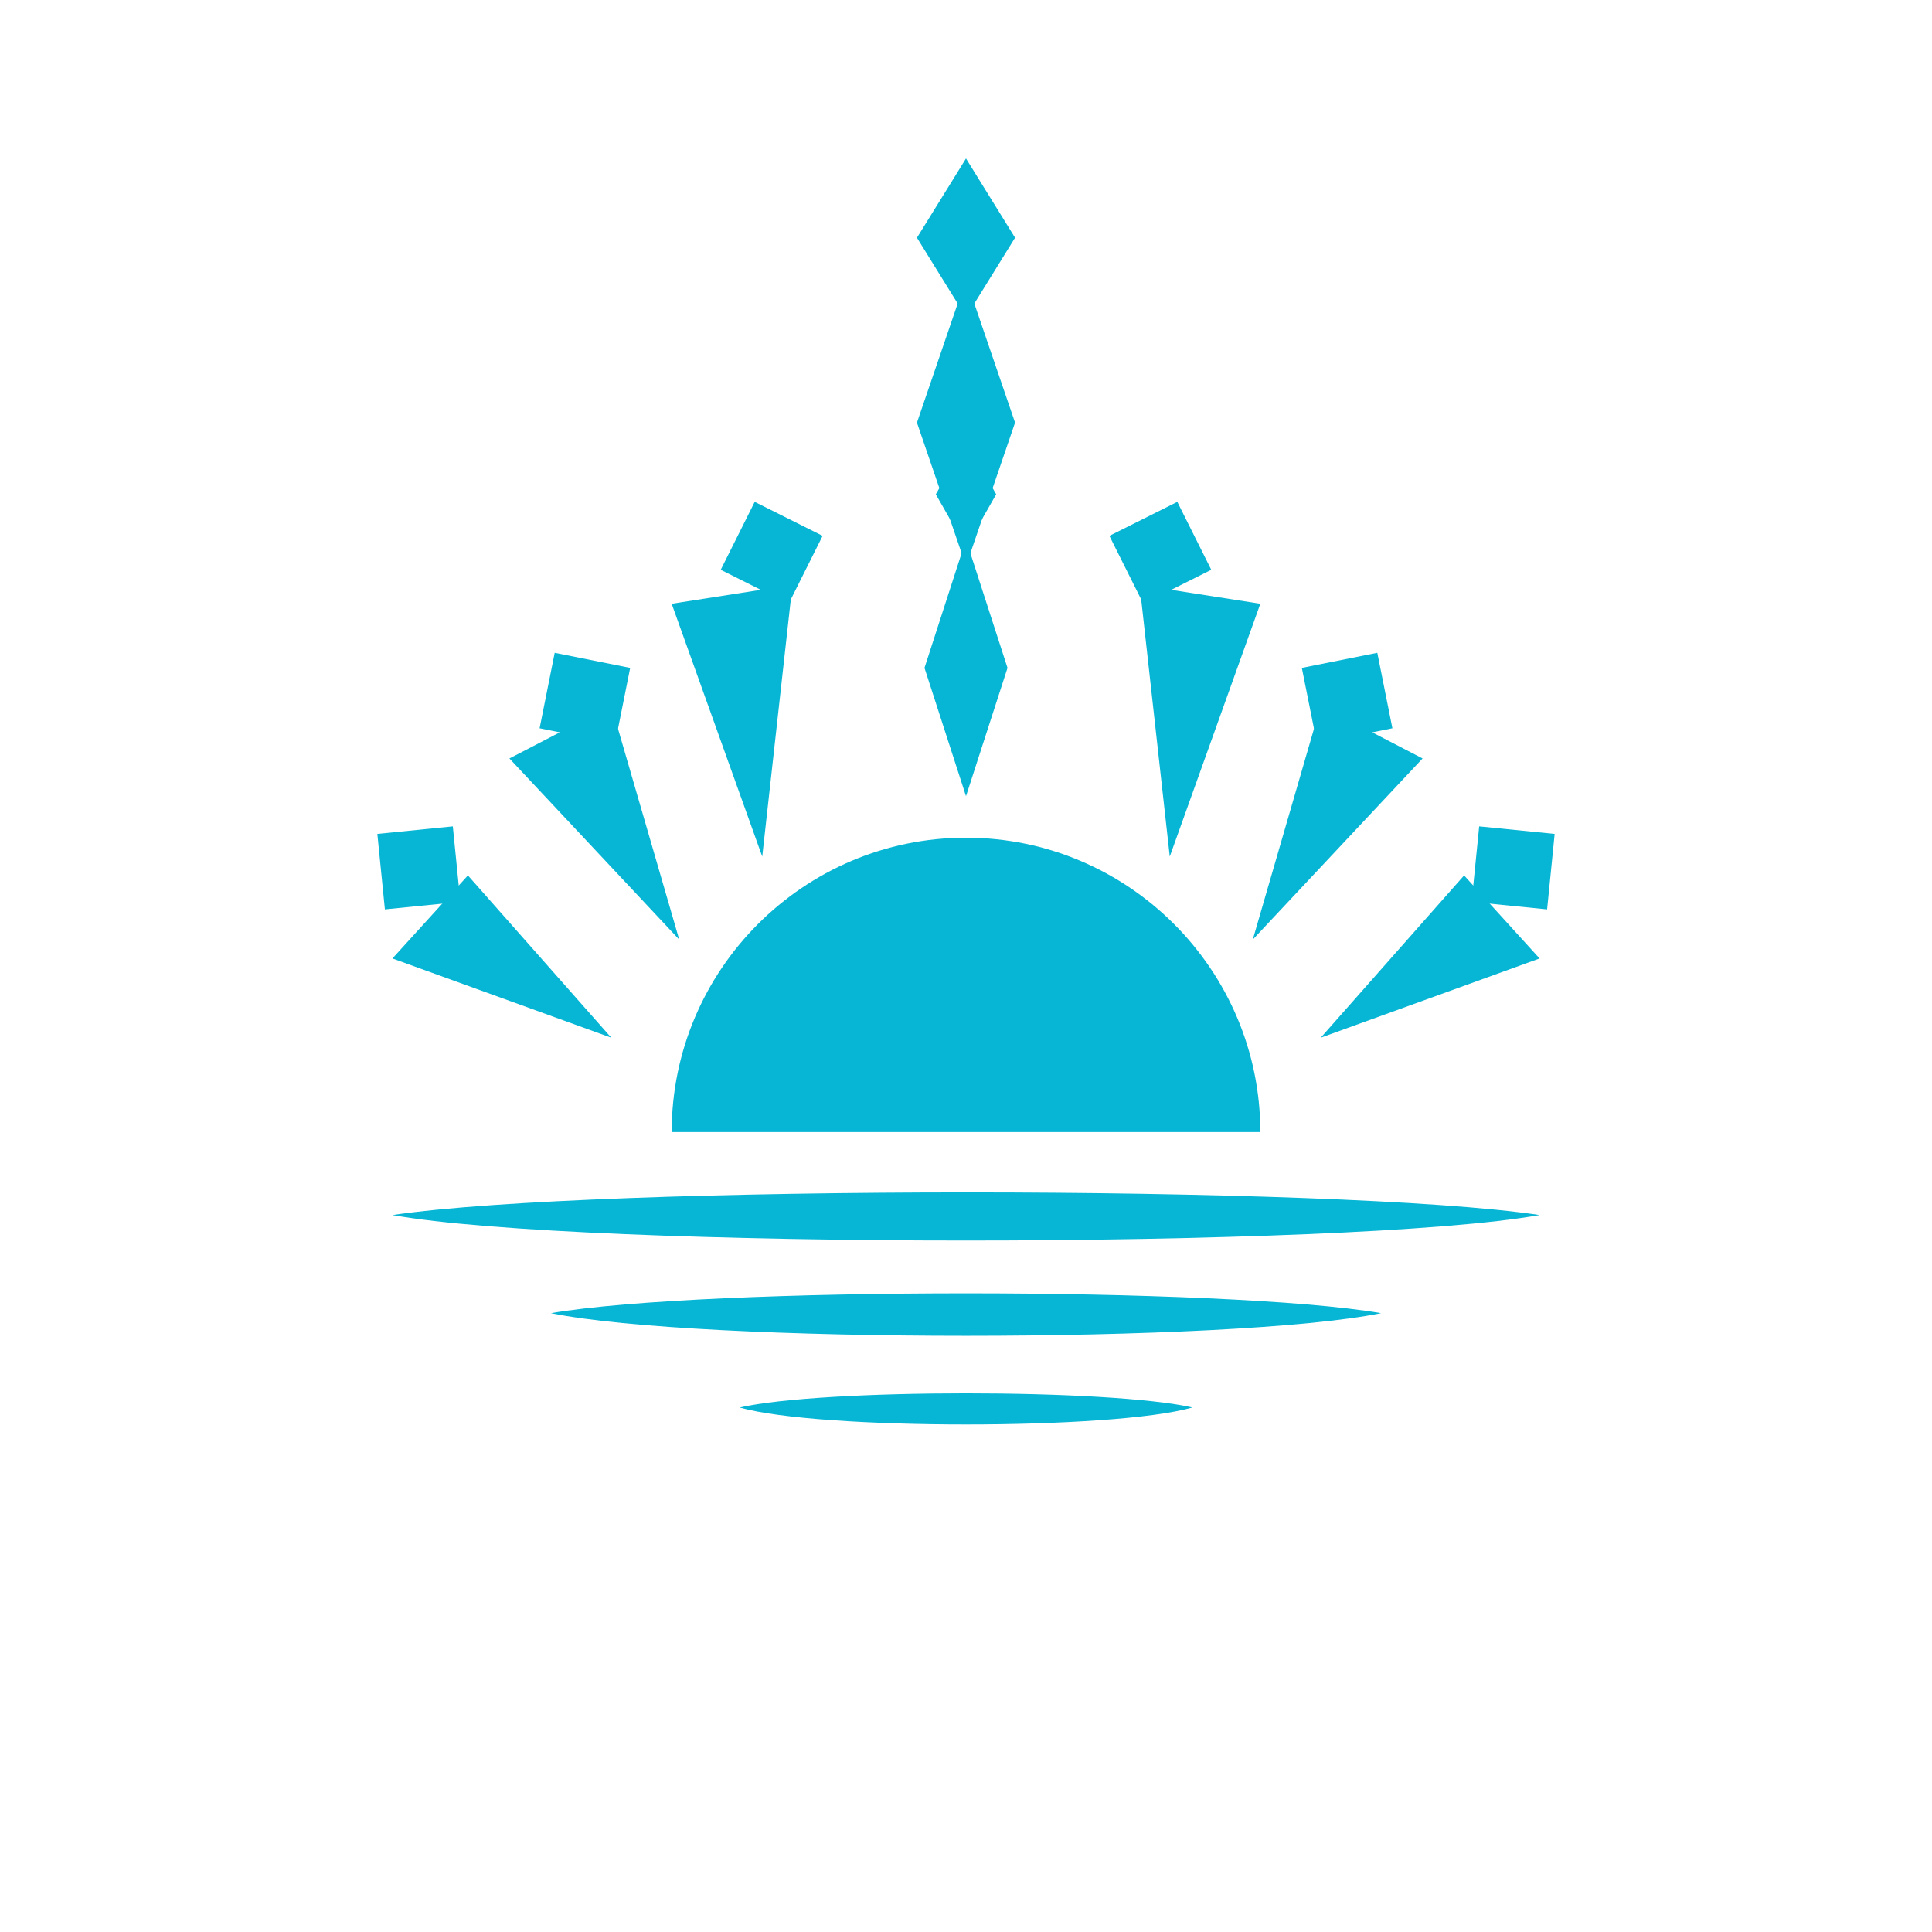
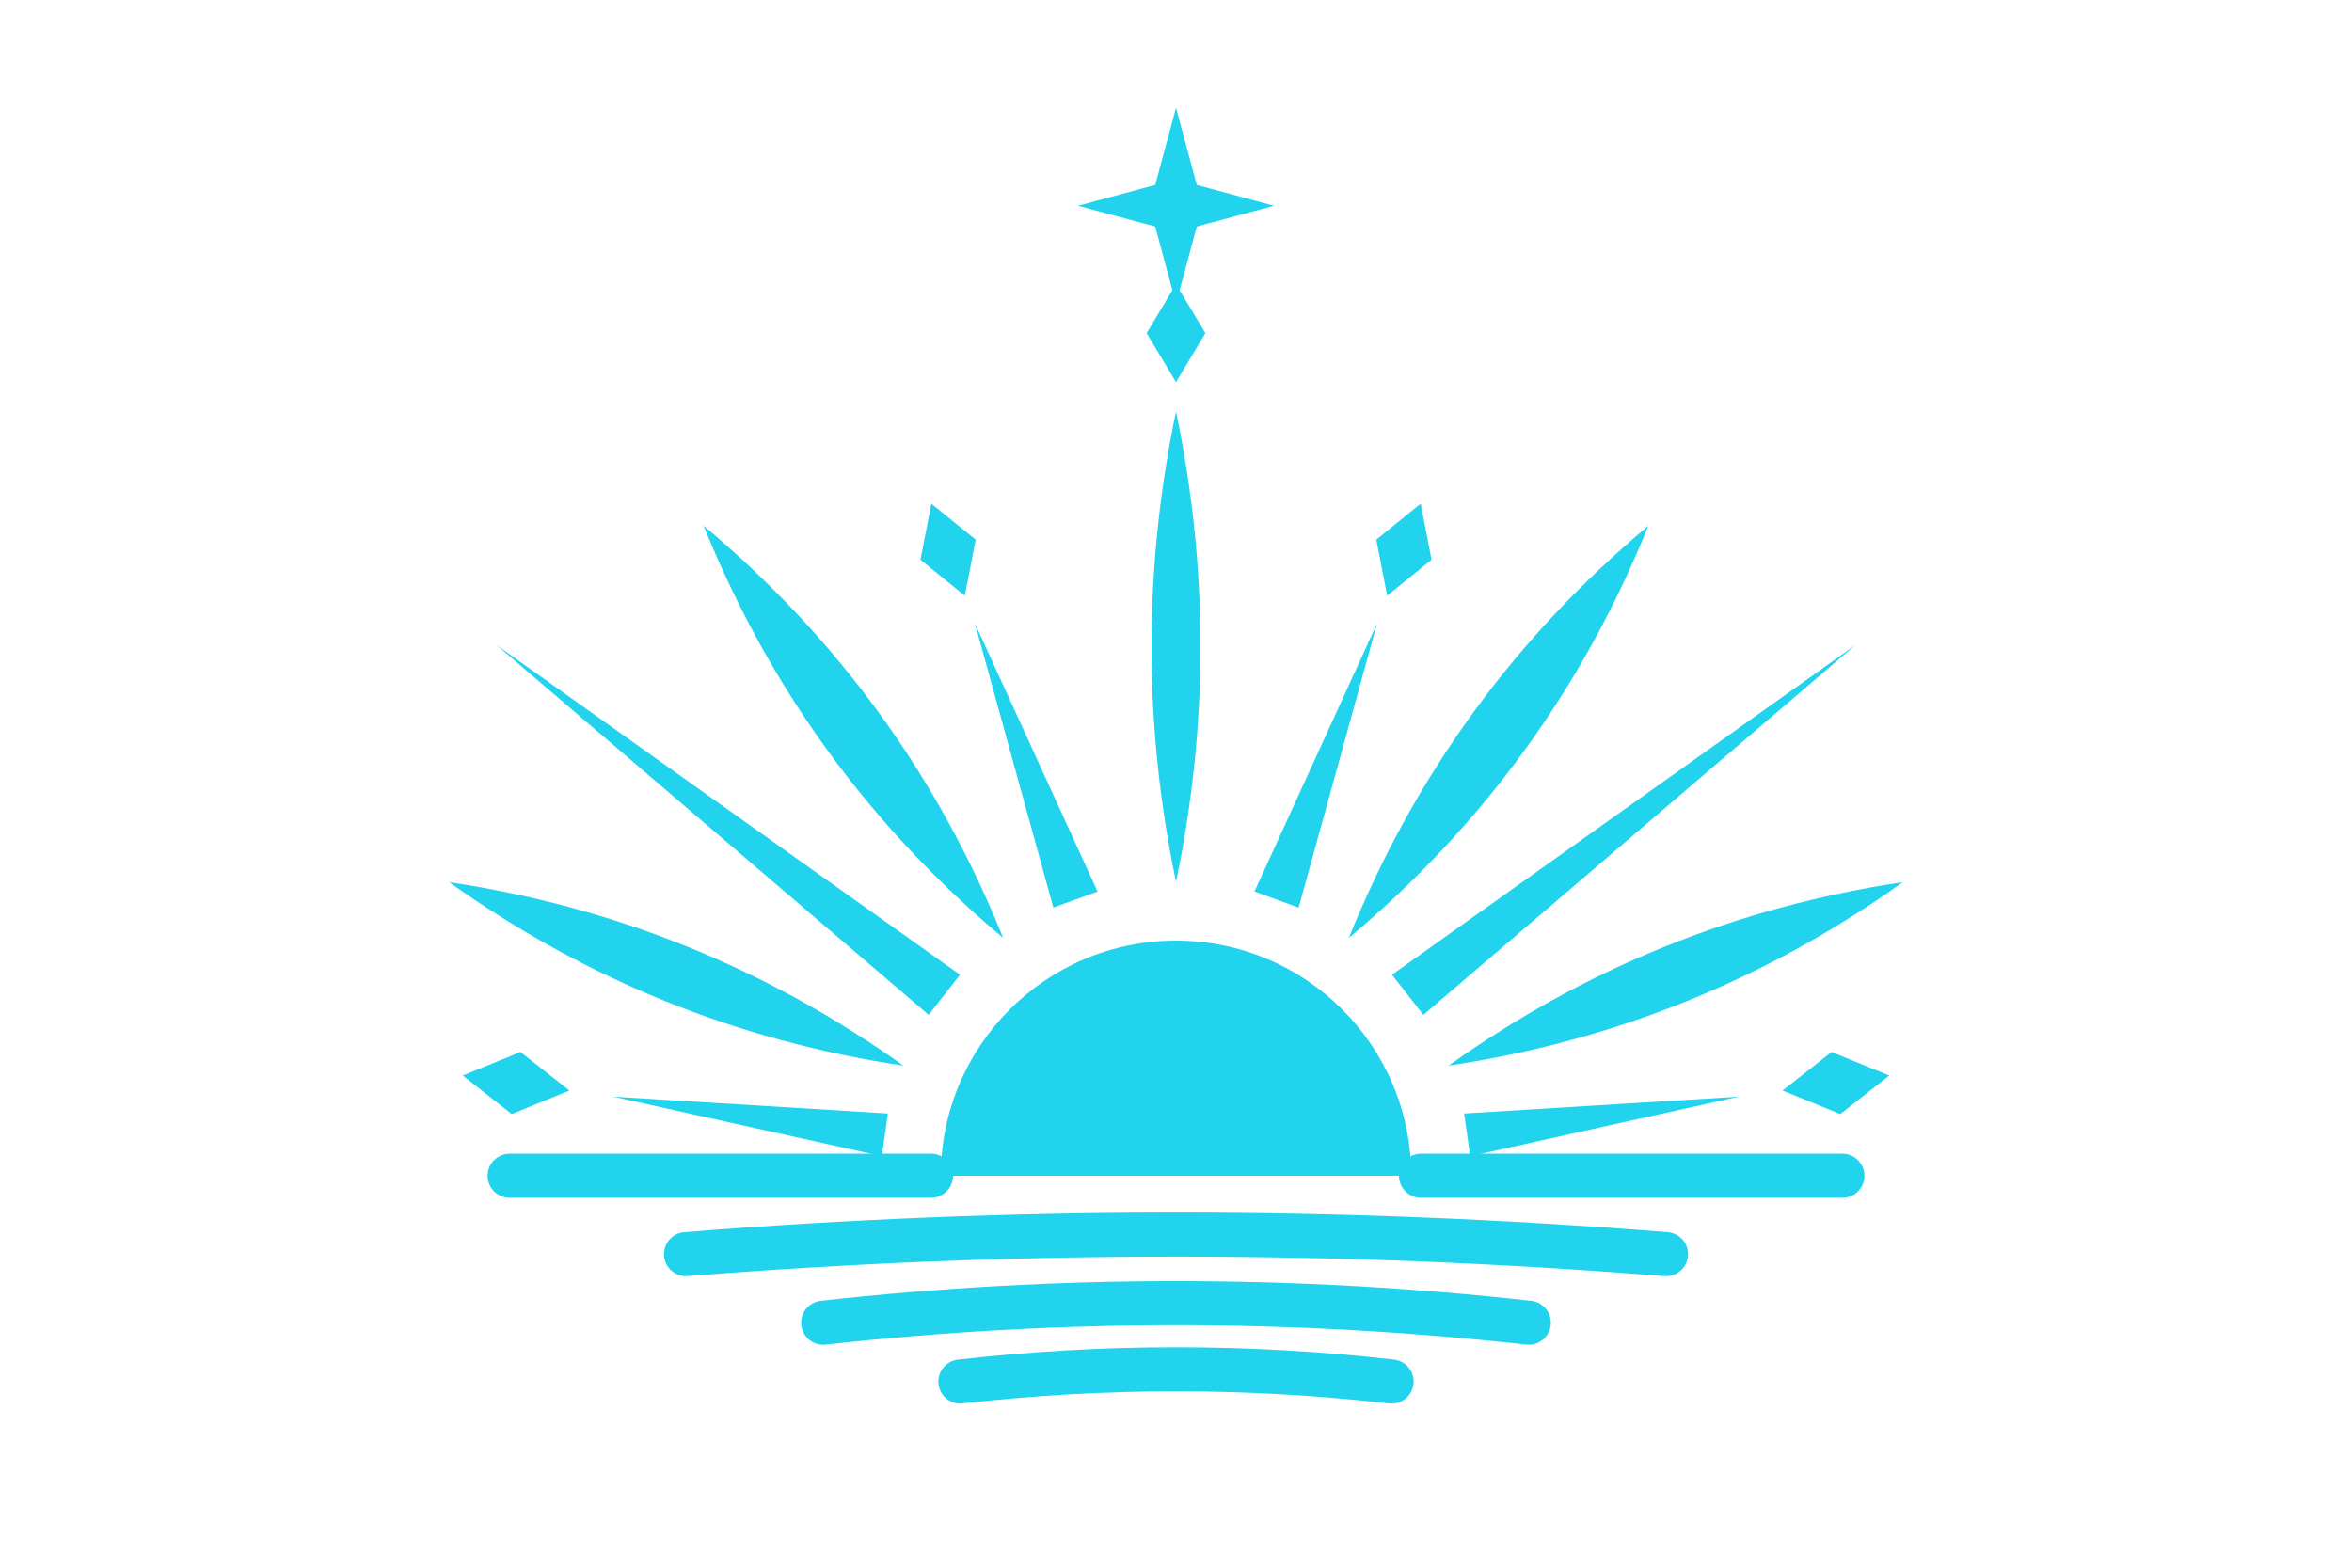
- <svg xmlns="http://www.w3.org/2000/svg" width="512" height="512" viewBox="0 0 512 512" fill="none">
-   <g fill="#06B6D4">
-     <path d="M178 300c0-43 35-78 78-78s78 35 78 78H178Z" />
-     <path d="M104 322c54-8 251-8 304 0-50 9-254 9-304 0Z" />
-     <path d="M146 348c41-7 179-7 220 0-39 8-181 8-220 0Z" />
-     <path d="M196 373c22-5 98-5 120 0-21 6-99 6-120 0Z" />
-     <path d="M256 74l13 38-13 38-13-38 13-38Z" />
-     <path d="M256 143l11 34-11 34-11-34 11-34Z" />
-     <path d="M210 155l-8 72-24-67 32-5Z" />
-     <path d="M302 155l8 72 24-67-32-5Z" />
-     <path d="M162 187l18 62-45-48 27-14Z" />
-     <path d="M350 187l-18 62 45-48-27-14Z" />
-     <path d="M124 232l38 43-58-21 20-22Z" />
-     <path d="M388 232l-38 43 58-21-20-22Z" />
-     <path d="M256 42l13 21-13 21-13-21 13-21Z" />
-     <path d="M256 117l8 14-8 14-8-14 8-14Z" />
-     <path d="M200 133l18 9-9 18-18-9 9-18Z" />
-     <path d="M312 133l-18 9 9 18 18-9-9-18Z" />
-     <path d="M147 173l20 4-4 20-20-4 4-20Z" />
-     <path d="M365 173l-20 4 4 20 20-4-4-20Z" />
-     <path d="M100 221l20-2 2 20-20 2-2-20Z" />
-     <path d="M412 221l-20-2-2 20 20 2 2-20Z" />
+ <svg xmlns="http://www.w3.org/2000/svg" viewBox="0 0 240 160" fill="none" style="color:#22d3ee" role="img" aria-label="Zuhya">
+   <g fill="currentColor" stroke="none">
+     <path d="M96 120 A24 24 0 0 1 144 120 Z" />
+     <path d="M120 90 Q125 66 120 42 Q115 66 120 90 Z" />
+     <path d="M120 29 L123 34 L120 39 L117 34 Z" />
+     <path d="M120 11 L122.121 18.879 L130 21 L122.121 23.121 L120 31 L117.879 23.121 L110 21 L117.879 18.879 Z" />
+     <g transform="rotate(20 120 120)">
+       <path d="M117.6 90 L120 60 L122.4 90 Z" />
+       <path d="M120 47 L123 52 L120 57 L117 52 Z" />
+     </g>
+     <g transform="rotate(-20 120 120)">
+       <path d="M117.6 90 L120 60 L122.4 90 Z" />
+       <path d="M120 47 L123 52 L120 57 L117 52 Z" />
+     </g>
+     <g transform="rotate(36 120 120)">
+       <path d="M120 90 Q126.5 64 120 38 Q113.5 64 120 90 Z" />
+     </g>
+     <g transform="rotate(-36 120 120)">
+       <path d="M120 90 Q126.5 64 120 38 Q113.5 64 120 90 Z" />
+     </g>
+     <g transform="rotate(52 120 120)">
+       <path d="M117.4 90 L120 32 L122.6 90 Z" />
+     </g>
+     <g transform="rotate(-52 120 120)">
+       <path d="M117.4 90 L120 32 L122.6 90 Z" />
+     </g>
+     <g transform="rotate(68 120 120)">
+       <path d="M120 90 Q126 65 120 40 Q114 65 120 90 Z" />
+     </g>
+     <g transform="rotate(-68 120 120)">
+       <path d="M120 90 Q126 65 120 40 Q114 65 120 90 Z" />
+     </g>
+     <g transform="rotate(82 120 120)">
+       <path d="M117.8 90 L120 62 L122.2 90 Z" />
+       <path d="M120 46.5 L123.2 52 L120 57.5 L116.8 52 Z" />
+     </g>
+     <g transform="rotate(-82 120 120)">
+       <path d="M117.8 90 L120 62 L122.2 90 Z" />
+       <path d="M120 46.5 L123.2 52 L120 57.5 L116.8 52 Z" />
+     </g>
+   </g>
+   <g fill="none" stroke="currentColor" stroke-width="4.5" stroke-linecap="round">
+     <path d="M52 120 L95 120" />
+     <path d="M145 120 L188 120" />
+     <path d="M70 128 Q120 124 170 128" />
+     <path d="M84 135 Q120 131 156 135" />
+     <path d="M98 141 Q120 138.5 142 141" />
  </g>
</svg>
